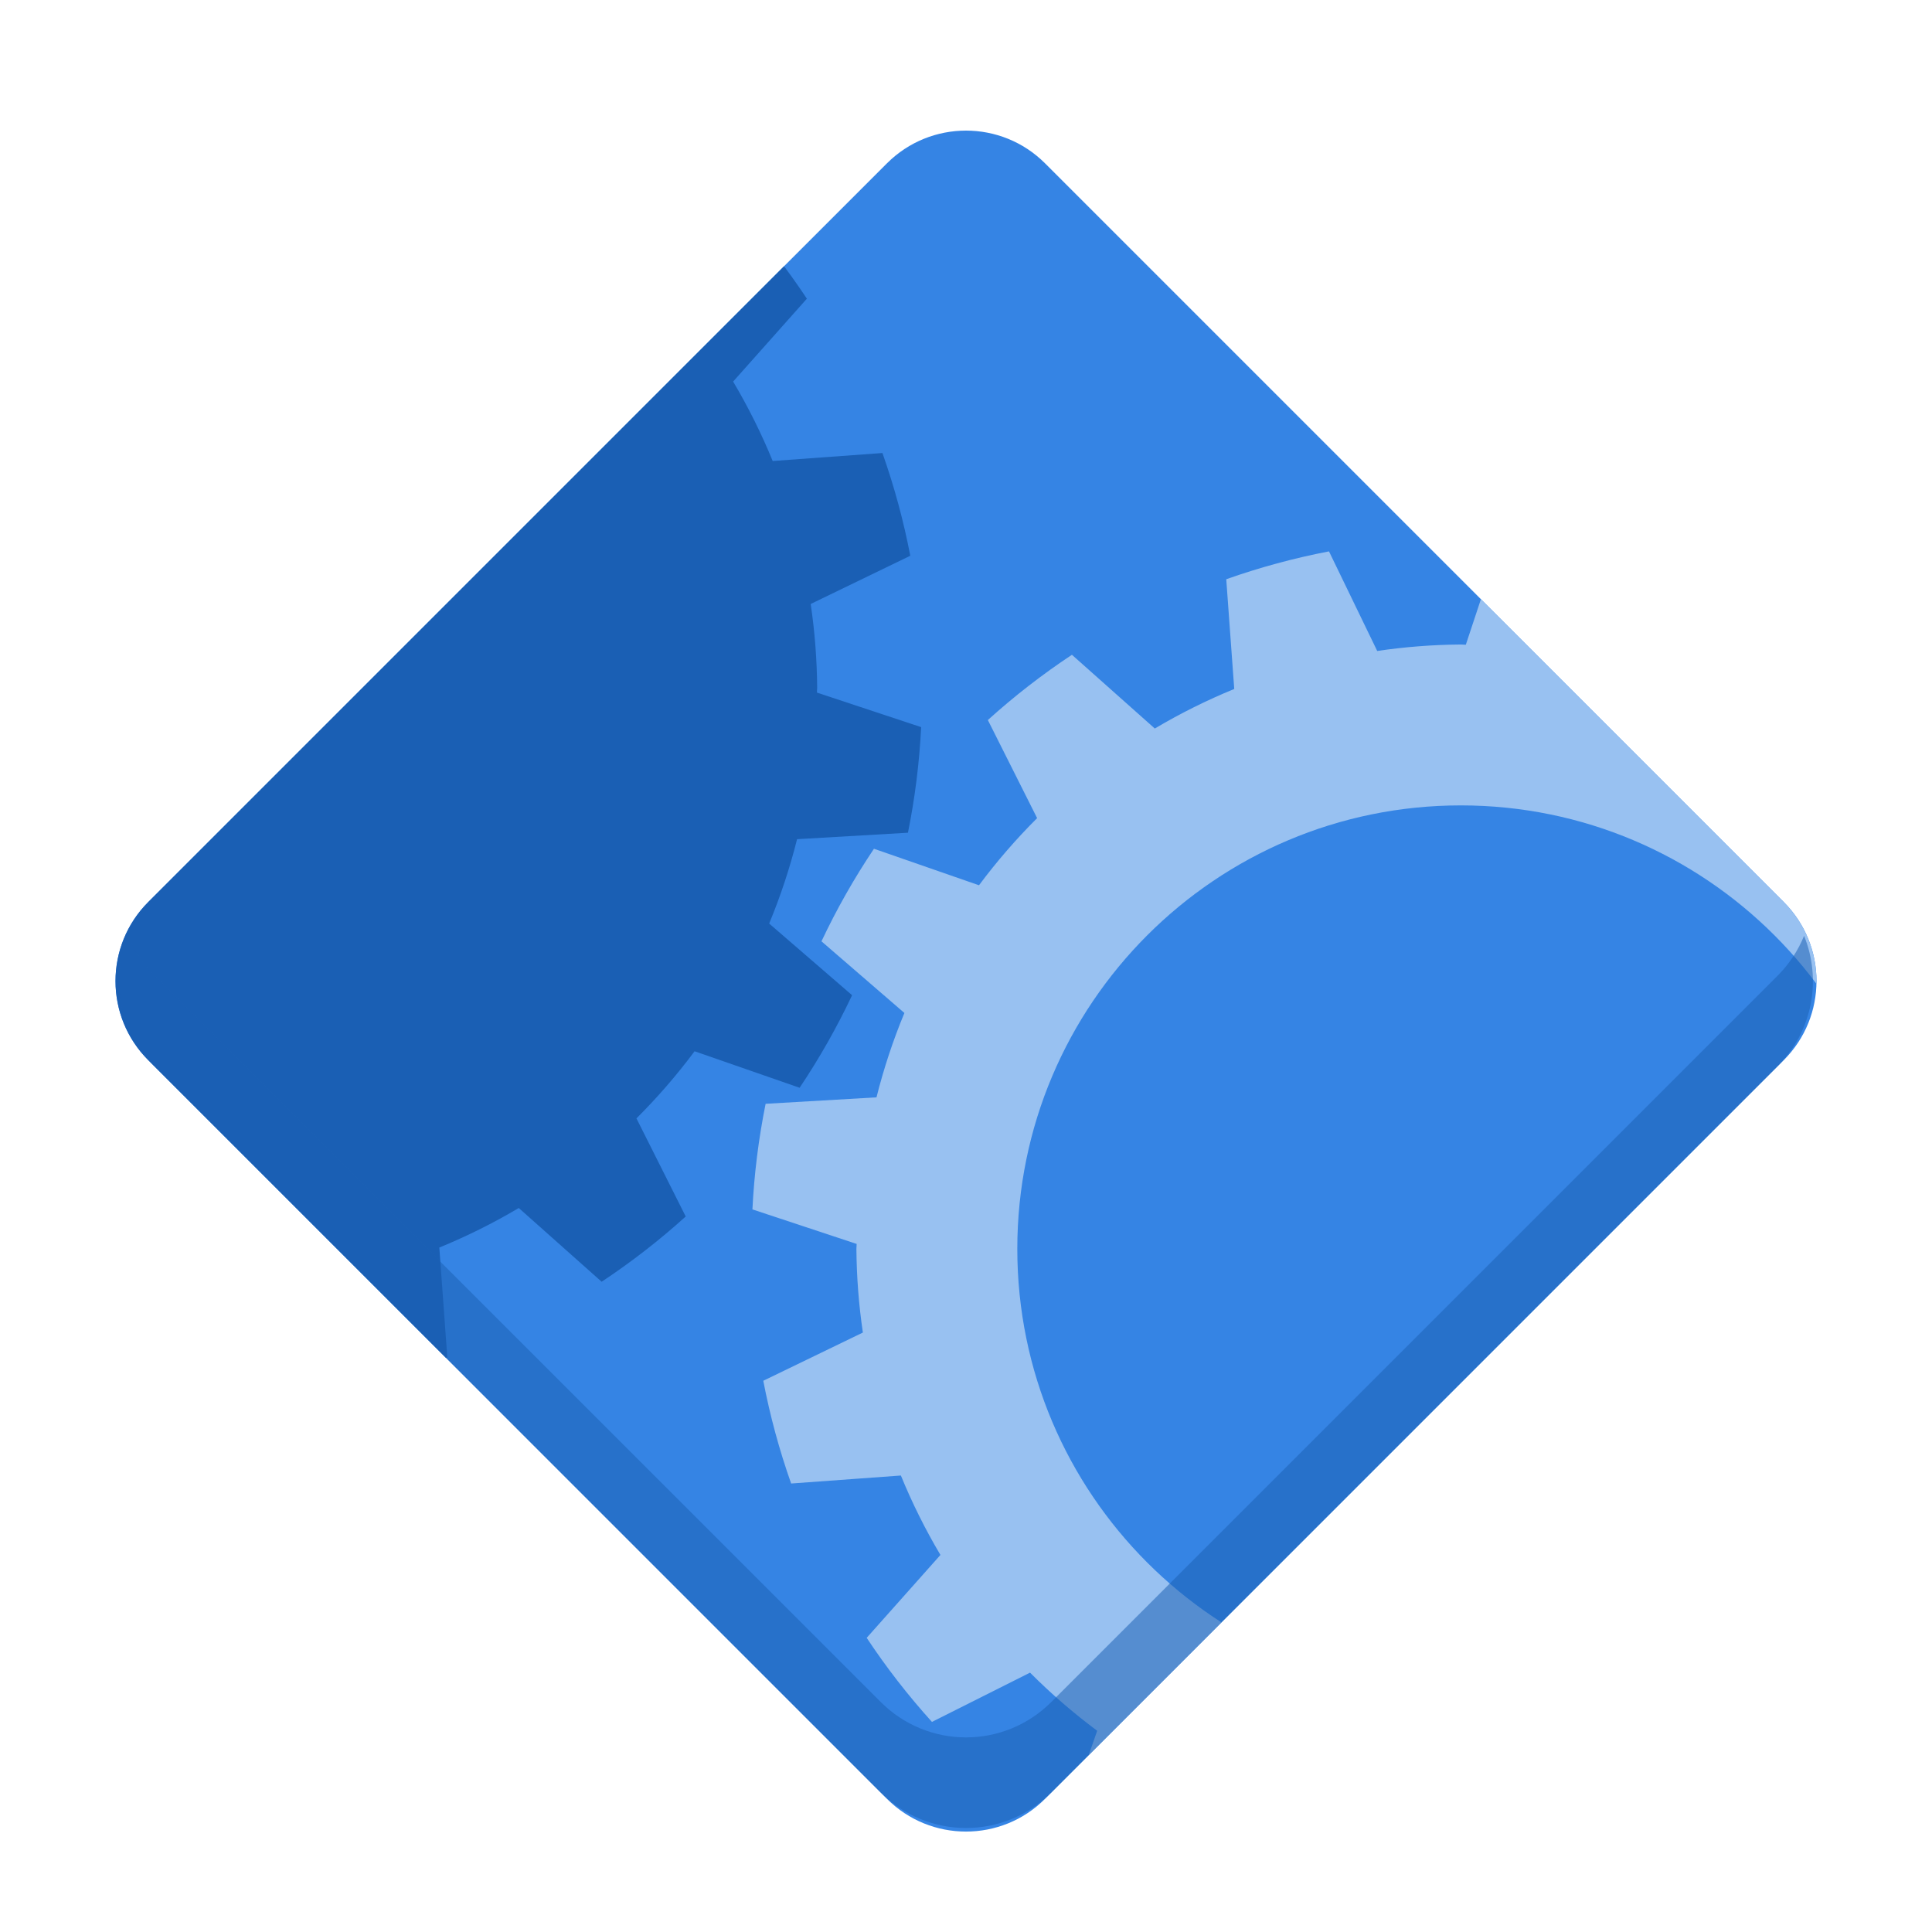
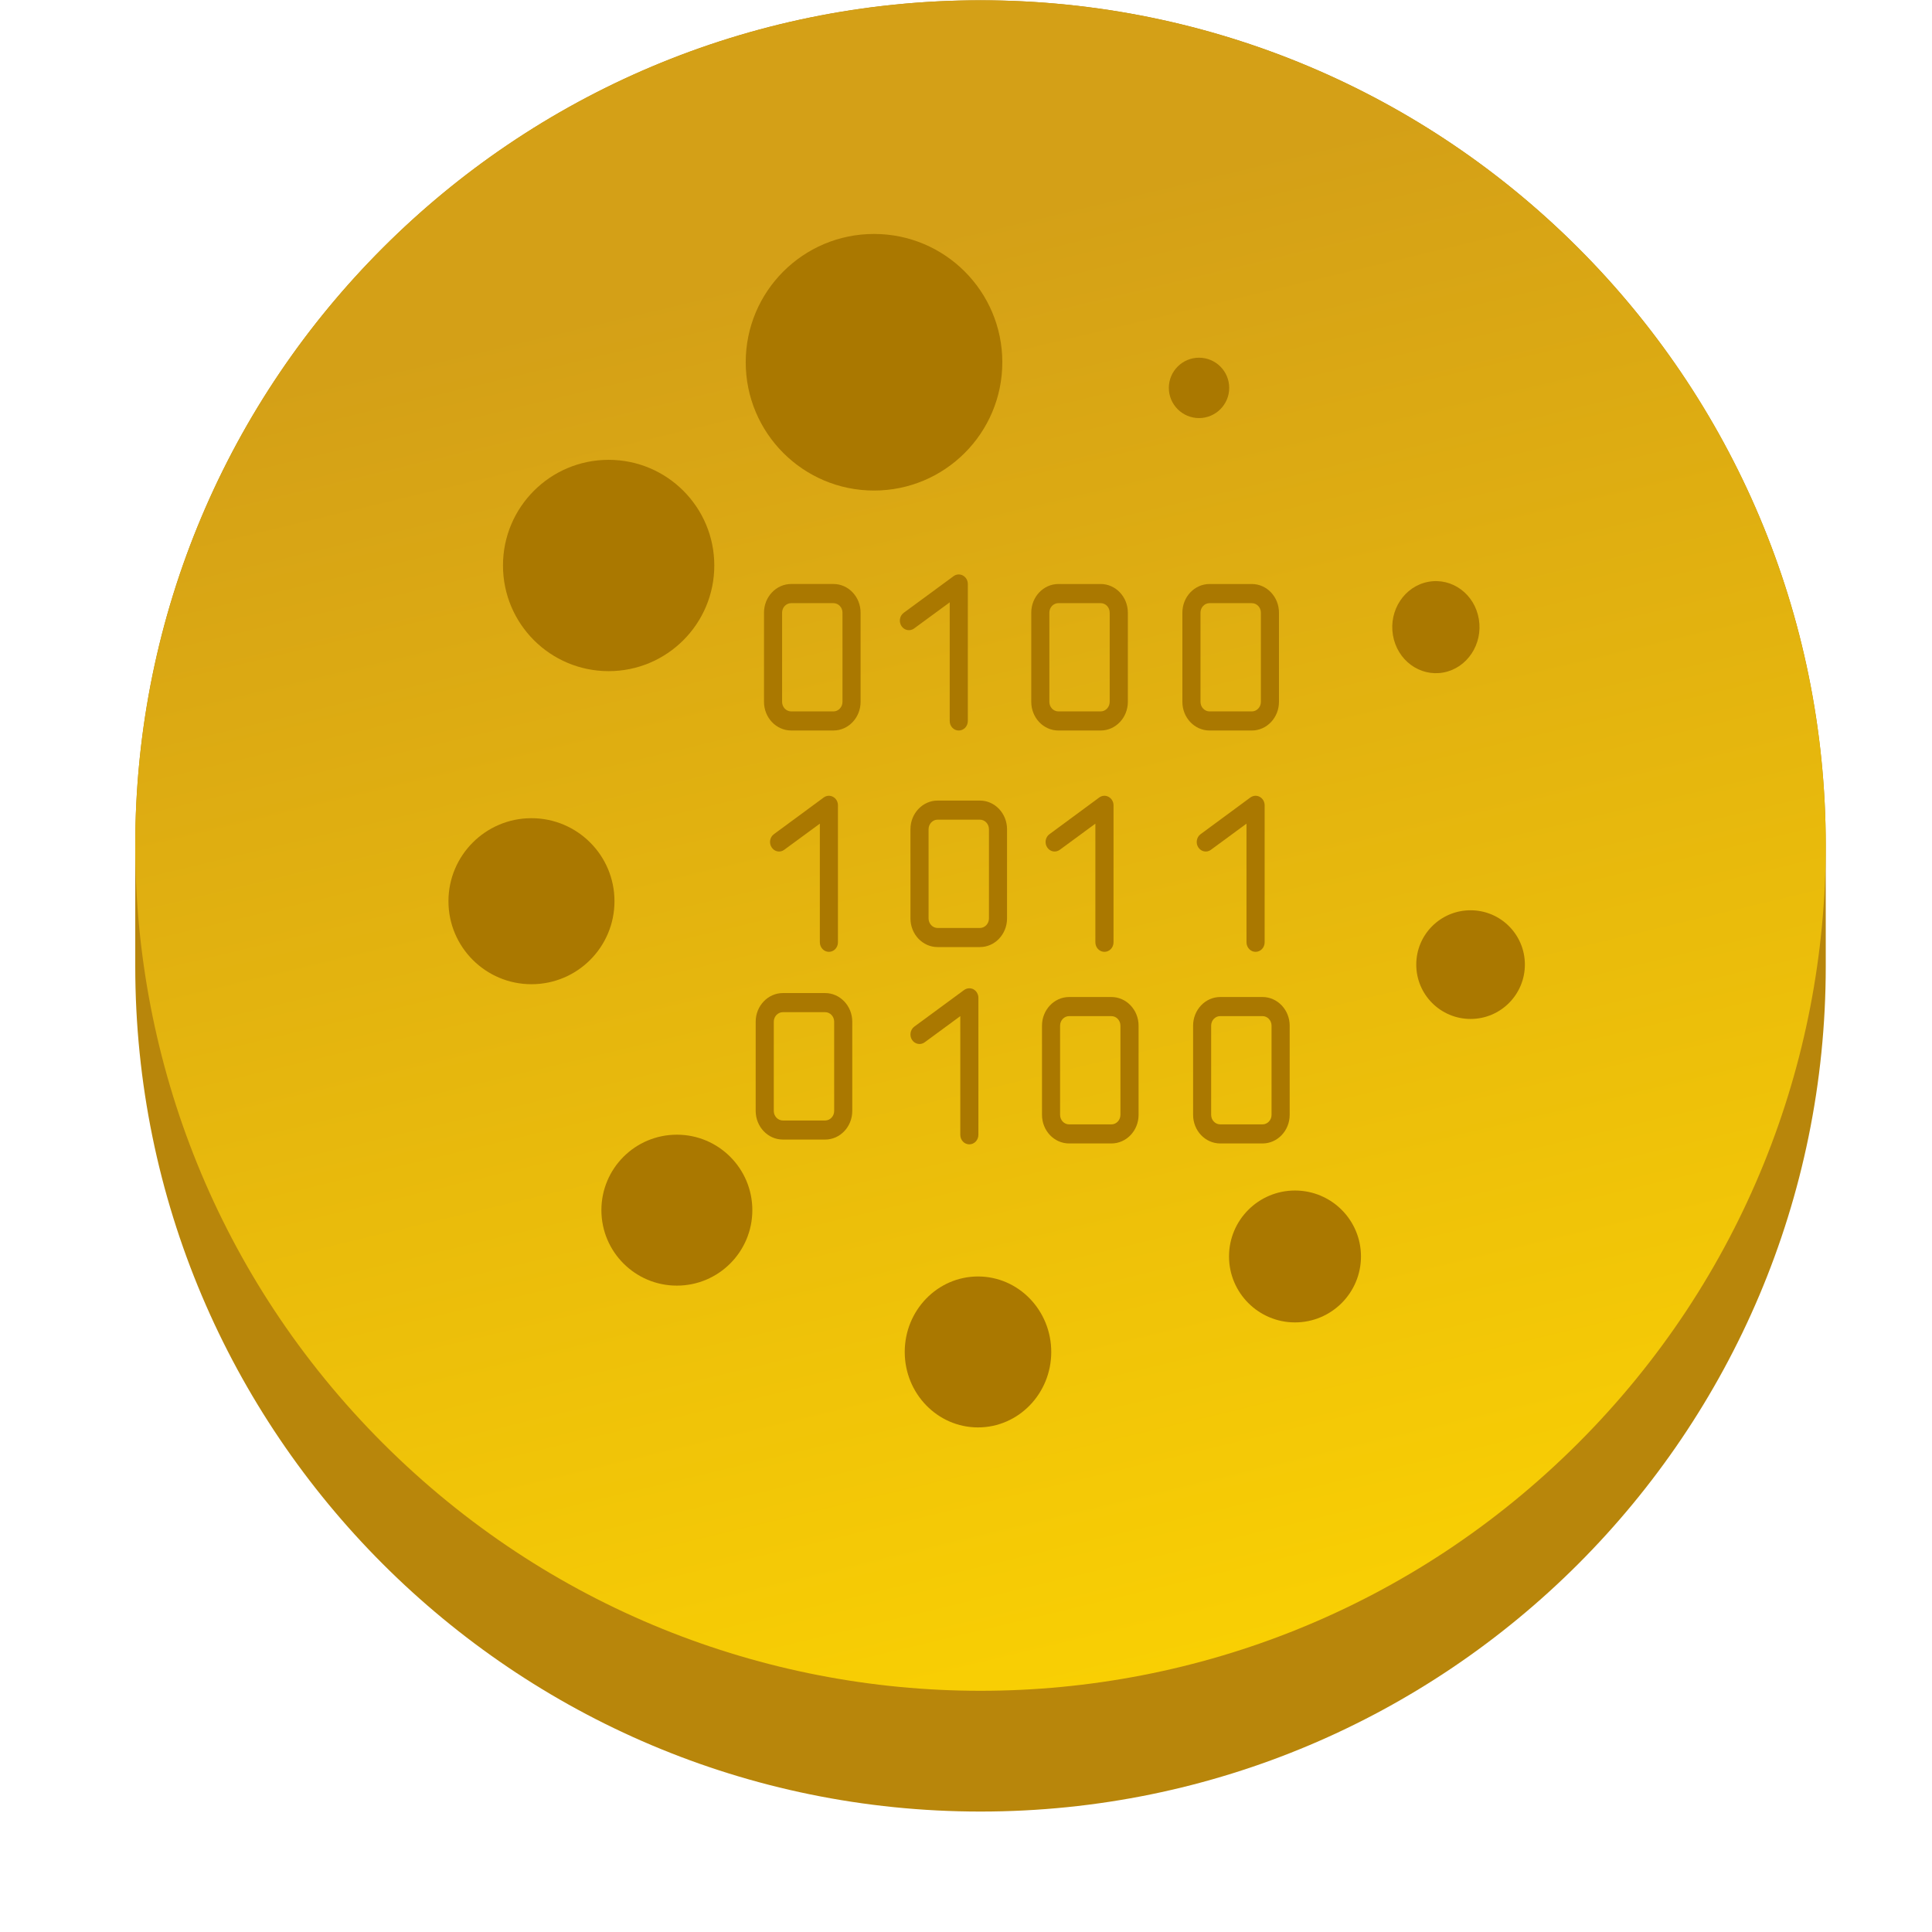
- <svg xmlns="http://www.w3.org/2000/svg" width="33.75mm" height="33.75mm" viewBox="0 0 33.75 33.75" version="1.1" id="svg974">
-   <defs id="defs968">
-     <clipPath clipPathUnits="userSpaceOnUse" id="clipPath18689">
-       <rect clip-path="none" transform="rotate(45)" ry="32" rx="32" y="123.999" x="486.037" height="362.943" width="362.943" id="rect18691" style="display:inline;opacity:1;vector-effect:none;fill:#4a86cf;fill-opacity:1;stroke:none;stroke-width:26.067;stroke-linecap:butt;stroke-linejoin:miter;stroke-miterlimit:4;stroke-dasharray:none;stroke-dashoffset:0;stroke-opacity:1;marker:none;marker-start:none;marker-mid:none;marker-end:none;paint-order:normal;enable-background:new" />
-     </clipPath>
-     <clipPath clipPathUnits="userSpaceOnUse" id="clipPath18689-3">
-       <rect clip-path="none" transform="rotate(45)" ry="32" rx="32" y="123.999" x="486.037" height="362.943" width="362.943" id="rect18691-6" style="display:inline;opacity:1;vector-effect:none;fill:#4a86cf;fill-opacity:1;stroke:none;stroke-width:26.067;stroke-linecap:butt;stroke-linejoin:miter;stroke-miterlimit:4;stroke-dasharray:none;stroke-dashoffset:0;stroke-opacity:1;marker:none;marker-start:none;marker-mid:none;marker-end:none;paint-order:normal;enable-background:new" />
-     </clipPath>
-   </defs>
-   <g id="layer1" transform="translate(-61.81982,-103.944)">
-     <g transform="matrix(0.2636723,0,0,0.2636723,61.81982,-529.397)" style="display:inline;stroke-width:0.25;enable-background:new" id="g1836">
-       <g transform="matrix(0.25,0,0,0.25,0,2295)" id="g18818" style="stroke-width:0.25">
-         <g style="stroke-width:0.27" transform="matrix(0.9260519,0,0,0.9260519,18.93073,50.87633)" id="g18590">
-           <g style="stroke-width:0.27" id="g18681" clip-path="url(#clipPath18689-3)">
-             <rect style="opacity:1;vector-effect:none;fill:#3584e4;fill-opacity:1;stroke:none;stroke-width:8.221;stroke-linecap:butt;stroke-linejoin:miter;stroke-miterlimit:4;stroke-dasharray:none;stroke-dashoffset:0;stroke-opacity:1;marker:none;marker-start:none;marker-mid:none;marker-end:none;paint-order:normal" id="rect18571" width="424" height="424" x="458.337" y="90.642" rx="10.092" ry="10.092" transform="matrix(0.6052817,0.6052817,-0.6052817,0.6052817,33.44063,99.07363)" clip-path="none" />
-             <circle style="opacity:1;vector-effect:none;fill:#f66151;fill-opacity:1;stroke:none;stroke-width:7.037;stroke-linecap:butt;stroke-linejoin:miter;stroke-miterlimit:4;stroke-dasharray:none;stroke-dashoffset:0;stroke-opacity:1;marker:none;marker-start:none;marker-mid:none;marker-end:none;paint-order:normal" id="path18706" cx="0" cy="0" r="0" transform="translate(0,-212)" />
-             <circle style="opacity:1;vector-effect:none;fill:#f66151;fill-opacity:1;stroke:none;stroke-width:7.037;stroke-linecap:butt;stroke-linejoin:miter;stroke-miterlimit:4;stroke-dasharray:none;stroke-dashoffset:0;stroke-opacity:1;marker:none;marker-start:none;marker-mid:none;marker-end:none;paint-order:normal" id="path18708" cx="0" cy="0" r="0" transform="translate(0,-212)" />
-             <path style="display:inline;opacity:1;vector-effect:none;fill:#98c1f1;fill-opacity:1;stroke:none;stroke-width:7.037;stroke-linecap:butt;stroke-linejoin:miter;stroke-miterlimit:4;stroke-dasharray:none;stroke-dashoffset:0;stroke-opacity:1;marker:none;marker-start:none;marker-mid:none;marker-end:none;paint-order:normal;enable-background:new" d="m 408.92,561.918 -9.886,29.829 a 172.971,172.971 0 0 0 -1.427,-0.071 172.971,172.971 0 0 0 -23.929,1.852 l -13.801,-28.501 a 203.293,203.293 0 0 0 -29.401,7.972 l 2.286,31.405 a 172.971,172.971 0 0 0 -22.732,11.319 l -23.718,-21.103 a 203.293,203.293 0 0 0 -24.059,18.674 l 14.099,28.073 a 172.971,172.971 0 0 0 -16.636,19.211 l -30.058,-10.448 a 203.293,203.293 0 0 0 -15.017,26.488 l 23.73,20.507 a 172.971,172.971 0 0 0 -7.985,24.143 l -31.73,1.849 a 203.293,203.293 0 0 0 -3.778,30.217 l 29.829,9.886 a 172.971,172.971 0 0 0 -0.071,1.427 172.971,172.971 0 0 0 1.852,23.929 l -28.501,13.801 a 203.293,203.293 0 0 0 7.972,29.401 l 31.405,-2.286 a 172.971,172.971 0 0 0 11.319,22.732 l -21.103,23.718 a 203.293,203.293 0 0 0 18.674,24.059 l 28.073,-14.099 a 172.971,172.971 0 0 0 19.211,16.636 l -10.448,30.058 a 203.293,203.293 0 0 0 26.488,15.017 l 20.507,-23.73 a 172.971,172.971 0 0 0 24.143,7.985 l 1.849,31.73 a 203.293,203.293 0 0 0 30.217,3.778 l 9.886,-29.829 a 172.971,172.971 0 0 0 1.427,0.071 172.971,172.971 0 0 0 23.929,-1.852 l 13.801,28.501 a 203.293,203.293 0 0 0 29.401,-7.972 l -2.286,-31.405 a 172.971,172.971 0 0 0 22.732,-11.319 l 23.718,21.103 A 203.293,203.293 0 0 0 532.96,916 l -14.099,-28.073 a 172.971,172.971 0 0 0 16.636,-19.211 l 30.058,10.448 a 203.293,203.293 0 0 0 15.017,-26.488 l -23.73,-20.507 a 172.971,172.971 0 0 0 7.985,-24.143 l 31.73,-1.849 a 203.293,203.293 0 0 0 3.778,-30.217 l -29.829,-9.886 a 172.971,172.971 0 0 0 0.071,-1.427 172.971,172.971 0 0 0 -1.852,-23.929 l 28.501,-13.801 a 203.293,203.293 0 0 0 -7.972,-29.401 l -31.405,2.286 a 172.971,172.971 0 0 0 -11.319,-22.732 l 21.103,-23.718 a 203.293,203.293 0 0 0 -18.674,-24.059 l -28.073,14.099 a 172.971,172.971 0 0 0 -19.211,-16.636 l 10.448,-30.058 A 203.293,203.293 0 0 0 485.636,581.681 l -20.507,23.73 a 172.971,172.971 0 0 0 -24.143,-7.985 l -1.849,-31.73 a 203.293,203.293 0 0 0 -30.217,-3.778 z M 397.607,637.722 A 126.926,126.926 0 0 1 524.532,764.647 126.926,126.926 0 0 1 397.607,891.572 126.926,126.926 0 0 1 270.682,764.647 126.926,126.926 0 0 1 397.607,637.722 Z" id="path18717-4" />
-             <path id="path18758" d="m 51.748,401.284 -9.886,29.829 c -0.476,-0.026 -0.951,-0.05 -1.427,-0.071 -8.01,0.062 -16.005,0.681 -23.929,1.852 L 2.706,404.392 c -9.986,1.918 -19.814,4.583 -29.401,7.972 l 2.286,31.405 c -7.844,3.211 -15.442,6.994 -22.732,11.319 l -23.718,-21.103 c -8.475,5.614 -16.518,11.857 -24.059,18.674 l 14.099,28.073 c -6.009,5.987 -11.569,12.408 -16.636,19.211 l -30.058,-10.448 c -5.661,8.442 -10.68,17.296 -15.017,26.488 l 23.73,20.507 c -3.25,7.841 -5.919,15.91 -7.985,24.143 l -31.73,1.849 c -2.013,9.964 -3.276,20.064 -3.778,30.217 l 29.829,9.886 c -0.026,0.476 -0.05,0.951 -0.071,1.427 0.062,8.01 0.681,16.005 1.852,23.929 l -28.501,13.801 c 1.918,9.986 4.583,19.814 7.972,29.401 l 31.405,-2.286 c 3.211,7.844 6.994,15.442 11.319,22.732 l -21.103,23.718 c 5.614,8.475 11.857,16.518 18.674,24.059 l 28.073,-14.099 c 5.987,6.009 12.408,11.569 19.211,16.636 l -10.448,30.058 c 8.442,5.661 17.296,10.68 26.488,15.017 l 20.507,-23.73 c 7.841,3.25 15.91,5.919 24.143,7.985 l 1.849,31.73 c 9.964,2.013 20.064,3.276 30.217,3.778 l 9.886,-29.829 c 0.476,0.026 0.951,0.05 1.427,0.071 8.01,-0.062 16.005,-0.681 23.929,-1.852 l 13.801,28.501 c 9.986,-1.918 19.814,-4.583 29.401,-7.972 l -2.286,-31.405 c 7.844,-3.211 15.442,-6.994 22.732,-11.319 l 23.718,21.103 c 8.475,-5.614 16.518,-11.857 24.059,-18.674 l -14.099,-28.073 c 6.009,-5.987 11.569,-12.408 16.636,-19.211 l 30.058,10.448 c 5.661,-8.442 10.68,-17.296 15.017,-26.488 l -23.73,-20.507 c 3.25,-7.841 5.919,-15.91 7.985,-24.143 l 31.73,-1.849 c 2.013,-9.964 3.276,-20.064 3.778,-30.217 l -29.829,-9.886 c 0.026,-0.476 0.05,-0.951 0.071,-1.427 -0.062,-8.01 -0.681,-16.005 -1.852,-23.929 l 28.501,-13.801 c -1.918,-9.986 -4.583,-19.814 -7.972,-29.401 l -31.405,2.286 c -3.211,-7.844 -6.994,-15.442 -11.319,-22.732 l 21.103,-23.718 c -5.614,-8.475 -11.857,-16.518 -18.674,-24.059 l -28.073,14.099 c -5.987,-6.009 -12.408,-11.569 -19.211,-16.636 l 10.448,-30.058 c -8.442,-5.661 -17.296,-10.68 -26.488,-15.017 l -20.507,23.73 c -7.841,-3.25 -15.91,-5.919 -24.143,-7.985 l -1.849,-31.73 c -9.964,-2.013 -20.064,-3.276 -30.217,-3.778 z" style="display:inline;opacity:1;vector-effect:none;fill:#1a5fb4;fill-opacity:1;stroke:none;stroke-width:7.037;stroke-linecap:butt;stroke-linejoin:miter;stroke-miterlimit:4;stroke-dasharray:none;stroke-dashoffset:0;stroke-opacity:1;marker:none;marker-start:none;marker-mid:none;marker-end:none;paint-order:normal;enable-background:new" />
-           </g>
-         </g>
-         <path style="display:inline;opacity:0.534;vector-effect:none;fill:#1a5fb4;fill-opacity:1;stroke:none;stroke-width:1.629;stroke-linecap:butt;stroke-linejoin:miter;stroke-miterlimit:4;stroke-dasharray:none;stroke-dashoffset:0;stroke-opacity:1;marker:none;marker-start:none;marker-mid:none;marker-end:none;paint-order:normal;enable-background:new" clip-path="none" d="m 8.477,2676 c -1.171,2.887 -0.583,6.308 1.766,8.656 l 48.102,48.102 c 3.134,3.134 8.179,3.134 11.312,0 l 48.102,-48.102 c 2.348,-2.348 2.937,-5.77 1.766,-8.656 -0.392,0.966 -0.98,1.871 -1.766,2.656 l -48.102,48.102 c -3.134,3.134 -8.179,3.134 -11.312,0 L 10.242,2678.656 C 9.457,2677.871 8.868,2676.965 8.477,2676 Z" transform="matrix(4,0,0,4,0,-10028)" id="rect18571-6" />
-       </g>
-       <rect y="2402" x="-1.5000001e-06" height="128" width="128" id="rect9125-7-2" style="display:inline;opacity:1;vector-effect:none;fill:none;fill-opacity:1;stroke:none;stroke-width:1.25;stroke-linecap:butt;stroke-linejoin:miter;stroke-miterlimit:4;stroke-dasharray:none;stroke-dashoffset:0;stroke-opacity:1;marker:none;marker-start:none;marker-mid:none;marker-end:none;paint-order:normal;enable-background:new" />
-     </g>
+ <svg xmlns="http://www.w3.org/2000/svg" height="128px" viewBox="0 0 128 128" width="128px">
+   <linearGradient id="a" gradientTransform="matrix(0.659952 0.659952 -0.659952 0.659952 177.8118 -141.3043)" gradientUnits="userSpaceOnUse" x1="139.477" x2="25.039" y1="259.588" y2="189.37">
+     <stop offset="0" stop-color="#ffd700" />
+     <stop offset="0.898" stop-color="#d4a017" />
+   </linearGradient>
+   <path d="m 64.961 0.02 c 30.93 0 56 25.07 56 56 v 8 c 0 30.93 -25.07 56 -56 56 c -30.93 0 -56 -25.07 -56 -56 v -8 c 0 -30.93 25.07 -56 56 -56 z m 0 0" fill="#b8860b" />
+   <path d="m 104.555 95.613 c -21.867 21.875 -57.32 21.875 -79.191 0 c -21.871 -21.867 -21.871 -57.32 0 -79.191 c 21.871 -21.871 57.324 -21.871 79.191 0 c 21.875 21.871 21.875 57.324 0 79.191 z m 0 0" fill="url(#a)" />
+   <g fill="#aa7800">
+     <path d="m 47.324 37.465 c 0 3.867 -3.133 7 -7 7 c -3.867 0 -7 -3.133 -7 -7 c 0 -3.867 3.133 -7 7 -7 c 3.867 0 7 3.133 7 7 z m 0 0" />
+     <path d="m 40.711 59.707 c 0 3.039 -2.461 5.5 -5.5 5.5 c -3.035 0 -5.5 -2.461 -5.5 -5.5 c 0 -3.035 2.465 -5.5 5.5 -5.5 c 3.039 0 5.5 2.465 5.5 5.5 z m 0 0" />
+     <path d="m 49.844 80.176 c 0 2.758 -2.238 5 -5 5 s -5 -2.242 -5 -5 c 0 -2.762 2.238 -5 5 -5 s 5 2.238 5 5 z m 0 0" />
+     <path d="m 69.648 89.57 c 0 2.762 -2.172 5 -4.852 5 s -4.855 -2.238 -4.855 -5 c 0 -2.762 2.176 -5 4.855 -5 s 4.852 2.238 4.852 5 z m 0 0" />
+     <path d="m 90.168 83.242 c 0 2.414 -1.957 4.371 -4.371 4.371 s -4.371 -1.957 -4.371 -4.371 c 0 -2.414 1.957 -4.367 4.371 -4.367 s 4.371 1.953 4.371 4.367 z m 0 0" />
+     <path d="m 101.027 63.906 c 0 1.988 -1.609 3.602 -3.598 3.602 c -1.988 0 -3.598 -1.613 -3.598 -3.602 s 1.609 -3.598 3.598 -3.598 c 1.988 0 3.598 1.609 3.598 3.598 z m 0 0" />
+     <path d="m 95.633 44.555 c 1.57 -0.293 2.621 -1.875 2.344 -3.535 c -0.273 -1.66 -1.773 -2.766 -3.348 -2.473 c -1.57 0.293 -2.621 1.871 -2.344 3.531 s 1.773 2.766 3.348 2.477 z m 0 0" />
+     <path d="m 81.438 25.699 c 0 1.102 -0.895 2 -2 2 c -1.102 0 -2 -0.898 -2 -2 c 0 -1.105 0.898 -2 2 -2 c 1.105 0 2 0.895 2 2 z m 0 0" />
+     <path d="m 66.406 24 c 0 4.691 -3.805 8.5 -8.5 8.5 s -8.5 -3.809 -8.5 -8.5 c 0 -4.695 3.805 -8.5 8.5 -8.5 s 8.5 3.805 8.5 8.5 z m 0 0" />
+     <path d="m 55.219 38.691 h -2.801 c -0.992 0 -1.801 0.852 -1.801 1.898 v 5.91 c 0 1.047 0.809 1.898 1.801 1.898 h 2.801 c 0.992 0 1.797 -0.852 1.797 -1.898 v -5.91 c 0 -1.047 -0.805 -1.898 -1.797 -1.898 z m 0.598 7.809 c 0 0.348 -0.27 0.633 -0.598 0.633 h -2.801 c -0.332 0 -0.602 -0.285 -0.602 -0.633 v -5.91 c 0 -0.348 0.27 -0.629 0.602 -0.629 h 2.801 c 0.328 0 0.598 0.281 0.598 0.629 z m 0 0" />
+     <path d="m 70.121 48.398 h 2.801 c 0.992 0 1.801 -0.852 1.801 -1.898 v -5.91 c 0 -1.047 -0.809 -1.898 -1.801 -1.898 h -2.801 c -0.992 0 -1.797 0.852 -1.797 1.898 v 5.91 c 0 1.047 0.805 1.898 1.797 1.898 z m -0.598 -7.809 c 0 -0.348 0.27 -0.629 0.598 -0.629 h 2.801 c 0.332 0 0.598 0.281 0.598 0.629 v 5.91 c 0 0.348 -0.27 0.633 -0.598 0.633 h -2.801 c -0.332 0 -0.598 -0.285 -0.598 -0.633 z m 0 0" />
+     <path d="m 66.719 60.848 v -5.91 c 0 -1.043 -0.805 -1.898 -1.797 -1.898 h -2.805 c -0.992 0 -1.797 0.855 -1.797 1.898 v 5.91 c 0 1.047 0.805 1.898 1.797 1.898 h 2.805 c 0.992 0 1.797 -0.852 1.797 -1.898 z m -5.199 0 v -5.91 c 0 -0.348 0.27 -0.633 0.598 -0.633 h 2.801 c 0.332 0 0.602 0.285 0.602 0.633 v 5.91 c 0 0.348 -0.27 0.633 -0.602 0.633 h -2.801 c -0.328 0 -0.598 -0.285 -0.598 -0.633 z m 0 0" />
+     <path d="m 54.668 65.793 h -2.801 c -0.992 0 -1.801 0.855 -1.801 1.898 v 5.91 c 0 1.047 0.809 1.898 1.801 1.898 h 2.801 c 0.992 0 1.797 -0.852 1.797 -1.898 v -5.91 c 0 -1.043 -0.805 -1.898 -1.797 -1.898 z m 0.598 7.809 c 0 0.348 -0.266 0.633 -0.598 0.633 h -2.801 c -0.332 0 -0.602 -0.285 -0.602 -0.633 v -5.91 c 0 -0.348 0.273 -0.633 0.602 -0.633 h 2.801 c 0.332 0 0.598 0.285 0.598 0.633 z m 0 0" />
+     <path d="m 73.633 66.055 h -2.801 c -0.992 0 -1.797 0.852 -1.797 1.898 v 5.906 c 0 1.051 0.805 1.898 1.797 1.898 h 2.801 c 0.992 0 1.801 -0.848 1.801 -1.898 v -5.906 c 0 -1.047 -0.809 -1.898 -1.801 -1.898 z m 0.598 7.805 c 0 0.352 -0.27 0.633 -0.598 0.633 h -2.801 c -0.332 0 -0.598 -0.281 -0.598 -0.633 v -5.906 c 0 -0.352 0.27 -0.633 0.598 -0.633 h 2.801 c 0.332 0 0.598 0.285 0.598 0.633 z m 0 0" />
+     <path d="m 60.562 41.637 l 2.359 -1.73 v 7.859 c 0 0.352 0.266 0.633 0.598 0.633 s 0.602 -0.281 0.602 -0.633 v -9.074 c 0 -0.238 -0.125 -0.453 -0.324 -0.562 s -0.438 -0.094 -0.621 0.043 l -3.301 2.426 c -0.273 0.199 -0.34 0.594 -0.148 0.883 c 0.191 0.285 0.562 0.355 0.836 0.156 z m 0 0" />
+     <path d="m 54.918 63.062 c 0.332 0 0.598 -0.281 0.598 -0.633 v -9.074 c 0 -0.234 -0.121 -0.453 -0.32 -0.559 c -0.199 -0.113 -0.438 -0.094 -0.621 0.039 l -3.301 2.43 c -0.273 0.199 -0.34 0.594 -0.148 0.879 c 0.188 0.289 0.562 0.359 0.832 0.156 l 2.359 -1.73 v 7.859 c 0.004 0.352 0.27 0.633 0.602 0.633 z m 0 0" />
+     <path d="m 64.223 75.816 c 0.332 0 0.598 -0.285 0.598 -0.633 v -9.074 c 0 -0.234 -0.125 -0.453 -0.32 -0.562 c -0.199 -0.109 -0.438 -0.09 -0.625 0.043 l -3.301 2.426 c -0.27 0.199 -0.336 0.598 -0.148 0.883 c 0.191 0.285 0.566 0.355 0.836 0.156 l 2.359 -1.734 v 7.863 c 0 0.352 0.266 0.633 0.602 0.633 z m 0 0" />
+     <path d="m 73.172 63.062 c 0.332 0 0.602 -0.281 0.602 -0.633 v -9.074 c 0 -0.234 -0.125 -0.453 -0.324 -0.559 c -0.195 -0.113 -0.438 -0.094 -0.621 0.039 l -3.297 2.43 c -0.277 0.199 -0.34 0.594 -0.152 0.879 c 0.191 0.289 0.562 0.359 0.836 0.156 l 2.355 -1.73 v 7.859 c 0 0.352 0.27 0.633 0.602 0.633 z m 0 0" />
+     <path d="m 82.934 48.398 c 0.996 0 1.801 -0.852 1.801 -1.898 v -5.91 c 0 -1.047 -0.805 -1.898 -1.801 -1.898 h -2.797 c -0.996 0 -1.801 0.852 -1.801 1.898 v 5.91 c 0 1.047 0.805 1.898 1.801 1.898 z m -3.398 -1.898 v -5.91 c 0 -0.348 0.27 -0.629 0.598 -0.629 h 2.801 c 0.332 0 0.602 0.281 0.602 0.629 v 5.91 c 0 0.348 -0.27 0.633 -0.602 0.633 h -2.797 c -0.332 0 -0.602 -0.285 -0.602 -0.633 z m 0 0" />
+     <path d="m 85.445 73.859 v -5.906 c 0 -1.047 -0.809 -1.898 -1.801 -1.898 h -2.801 c -0.992 0 -1.797 0.852 -1.797 1.898 v 5.906 c 0 1.051 0.805 1.898 1.797 1.898 h 2.801 c 0.992 0 1.801 -0.848 1.801 -1.898 z m -5.203 0 v -5.906 c 0 -0.352 0.27 -0.633 0.602 -0.633 h 2.801 c 0.328 0 0.598 0.285 0.598 0.633 v 5.906 c 0 0.352 -0.27 0.633 -0.598 0.633 h -2.801 c -0.332 0 -0.602 -0.281 -0.602 -0.633 z m 0 0" />
+     <path d="m 83.184 63.062 c 0.332 0 0.602 -0.281 0.602 -0.633 v -9.074 c 0 -0.234 -0.125 -0.453 -0.32 -0.559 c -0.199 -0.113 -0.438 -0.094 -0.625 0.039 l -3.297 2.43 c -0.273 0.199 -0.34 0.594 -0.152 0.879 c 0.191 0.289 0.566 0.359 0.836 0.156 l 2.355 -1.73 v 7.859 c 0.004 0.352 0.273 0.633 0.602 0.633 z m 0 0" />
  </g>
</svg>
